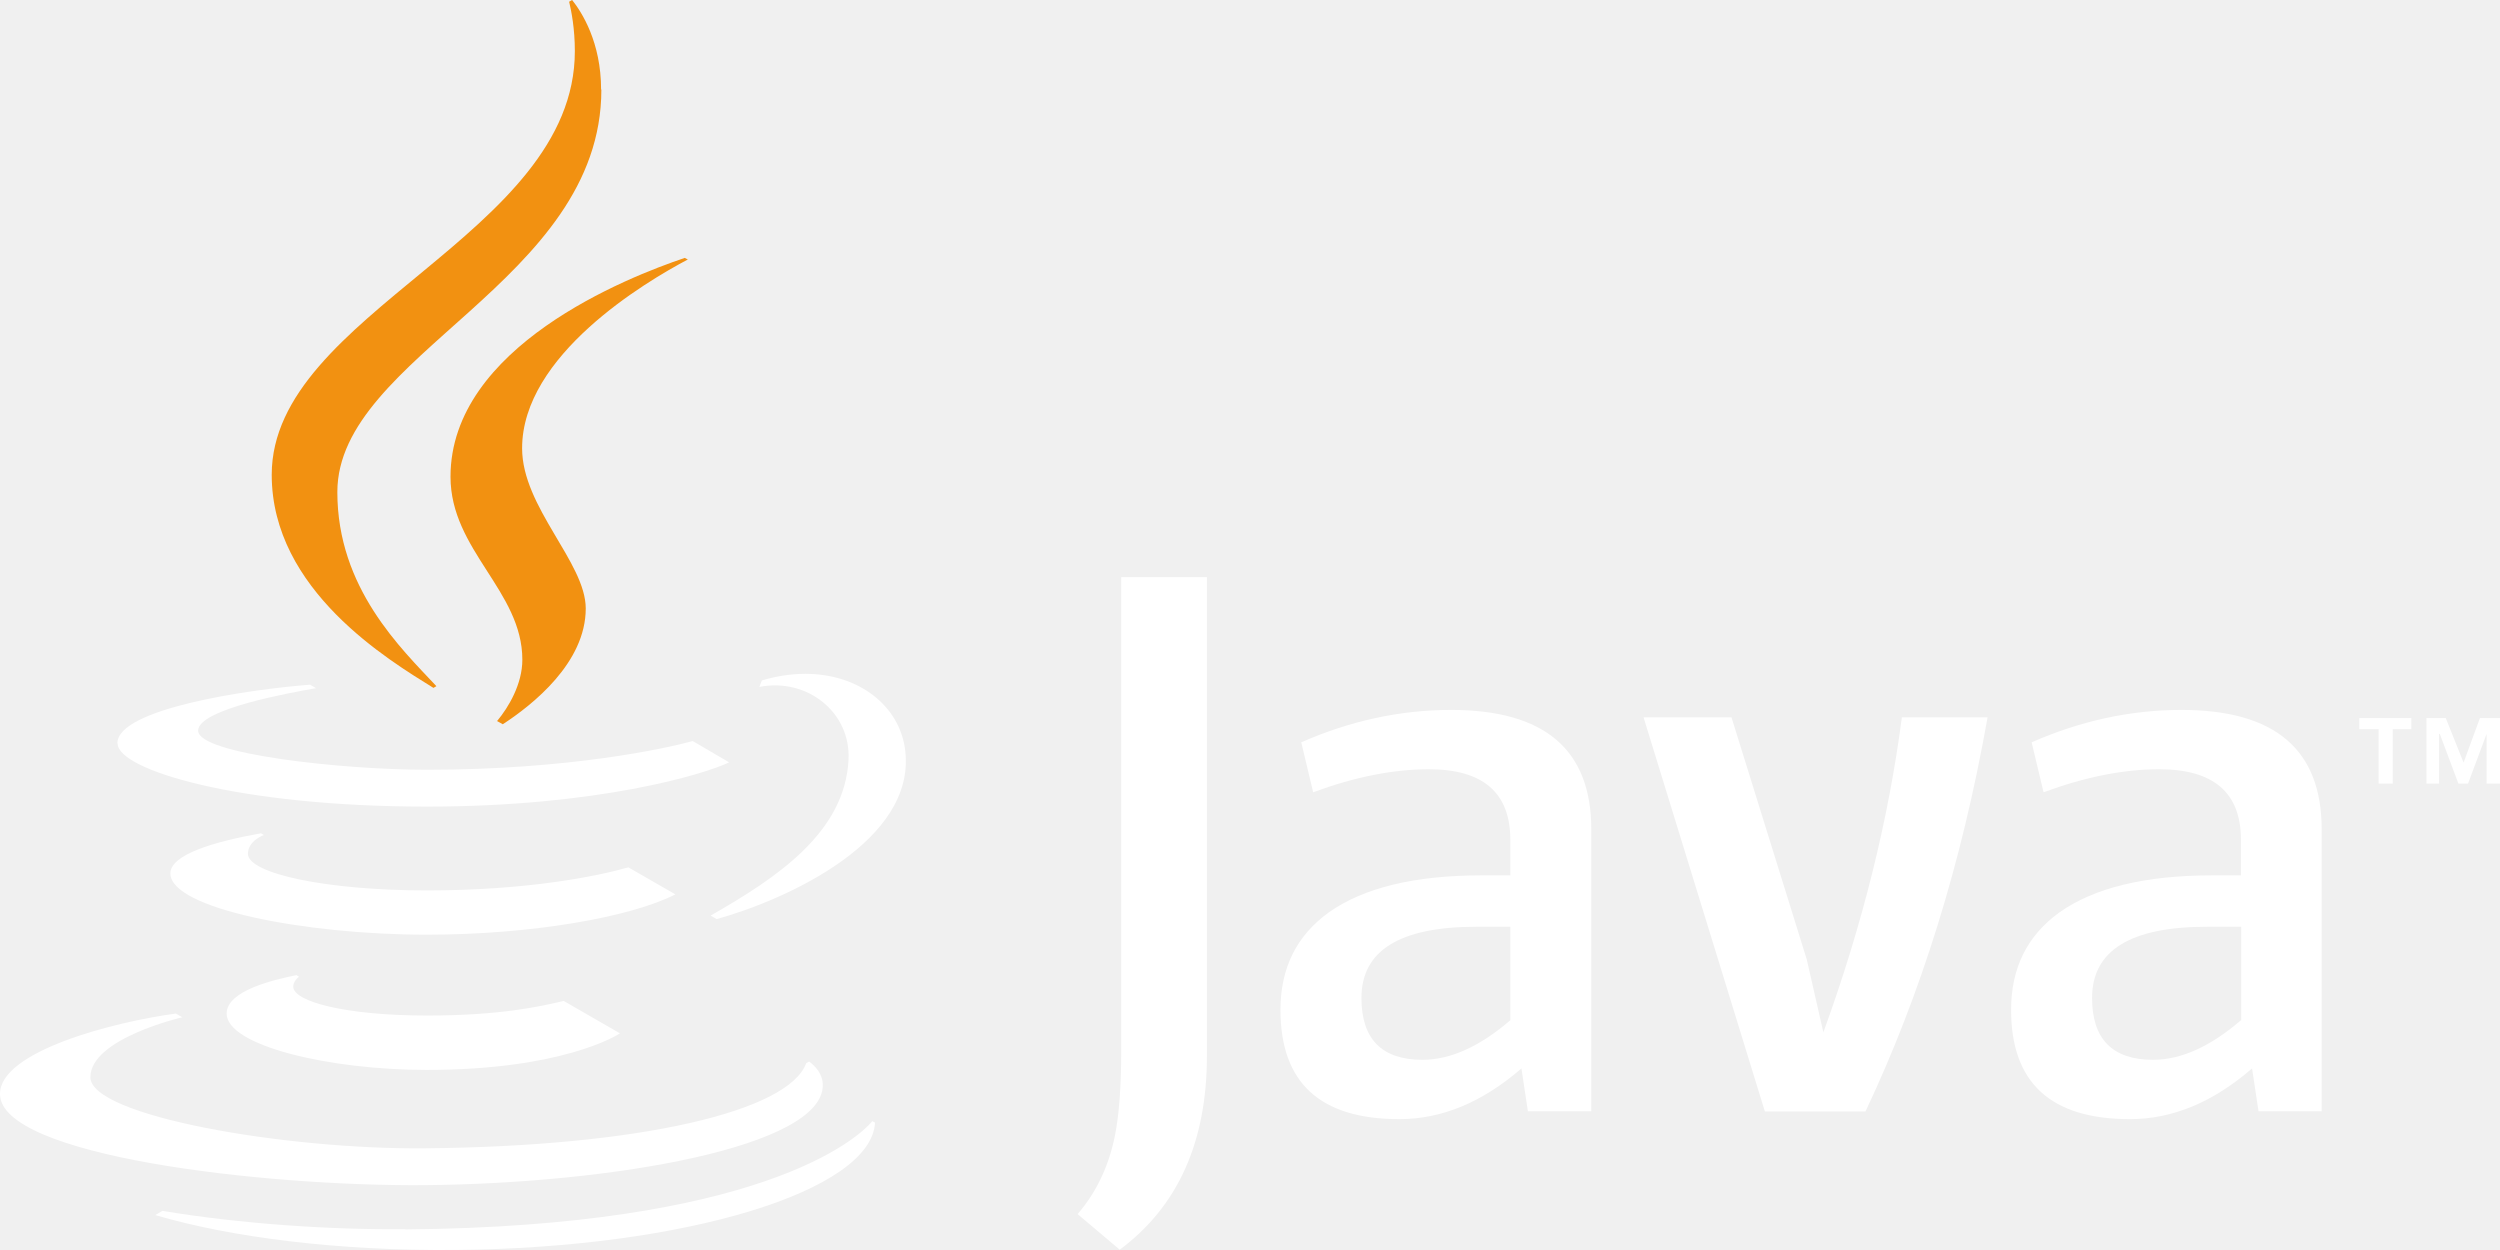
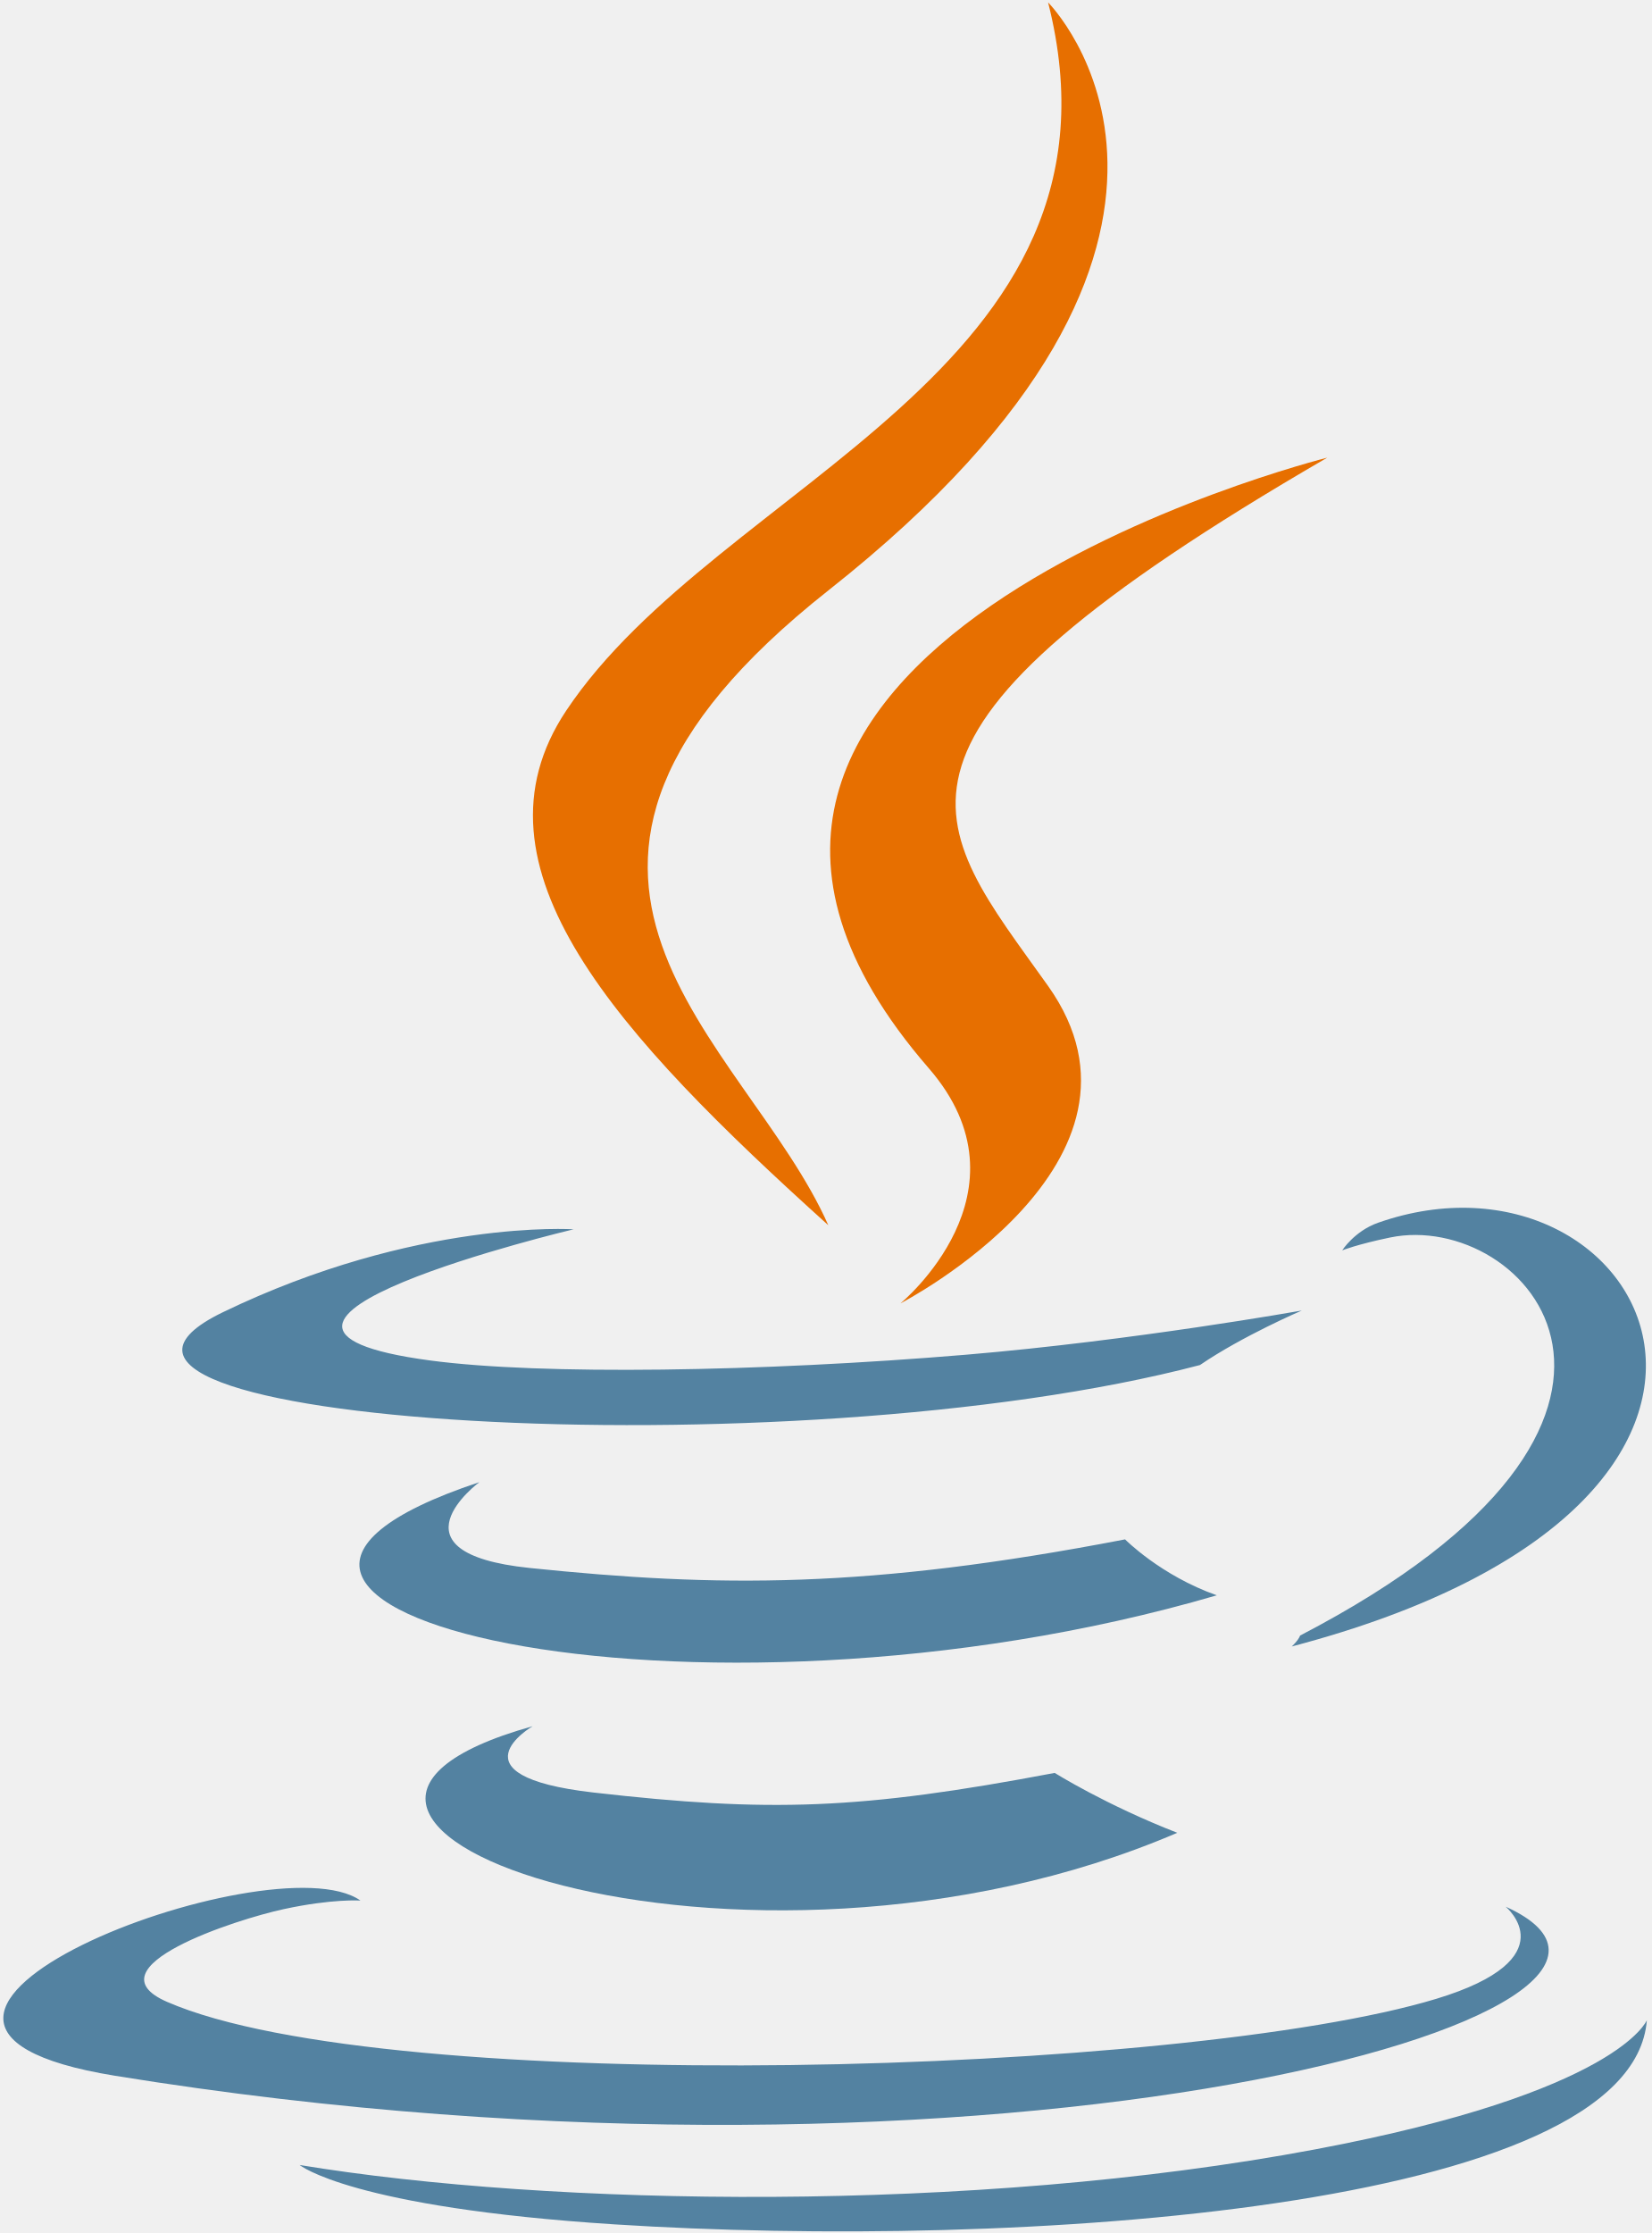
- <svg xmlns="http://www.w3.org/2000/svg" width="64" height="32" viewBox="0 0 64 32" fill="none">
-   <g id="Java Logo">
-     <path id="Vector" fill-rule="evenodd" clip-rule="evenodd" d="M63.657 20.06H64V18.383H63.486L63.068 19.522L62.611 18.383H62.117V20.06H62.44V18.788H62.459L62.935 20.06H63.182L63.657 18.788V20.06ZM60.893 20.06H61.254V18.668H61.73V18.383H60.398V18.668H60.893V20.06ZM30.897 27.029C30.897 29.232 30.155 30.885 28.665 31.992L27.587 31.081C28.062 30.53 28.38 29.865 28.538 29.093C28.646 28.568 28.703 27.84 28.703 26.909V14.774H30.897V27.029ZM40.737 28.448H39.114L38.949 27.352C37.947 28.22 36.907 28.65 35.823 28.65C33.794 28.65 32.78 27.72 32.78 25.852C32.78 24.782 33.192 23.953 34.016 23.358C34.91 22.725 36.216 22.409 37.934 22.409H38.664V21.497C38.664 20.294 37.966 19.693 36.578 19.693C35.671 19.693 34.682 19.889 33.617 20.282L33.312 19.003C34.568 18.452 35.849 18.174 37.148 18.174C39.545 18.174 40.737 19.193 40.737 21.231V28.441V28.448ZM38.664 26.118V23.725H37.795C35.836 23.725 34.853 24.333 34.853 25.548C34.853 26.599 35.373 27.131 36.413 27.131C37.129 27.131 37.877 26.795 38.664 26.118ZM50.882 18.364C50.222 22.092 49.176 25.453 47.756 28.454H45.181L42.075 18.364H44.326L46.253 24.561L46.678 26.428C47.68 23.675 48.345 20.984 48.688 18.364H50.882ZM59.441 28.448H57.818L57.653 27.352C56.651 28.22 55.611 28.65 54.527 28.65C52.498 28.65 51.484 27.72 51.484 25.852C51.484 24.782 51.896 23.953 52.72 23.358C53.614 22.725 54.92 22.409 56.639 22.409H57.368V21.497C57.368 20.294 56.67 19.693 55.275 19.693C54.369 19.693 53.38 19.889 52.315 20.282L52.01 19.003C53.266 18.452 54.546 18.174 55.846 18.174C58.243 18.174 59.435 19.193 59.435 21.231V28.441L59.441 28.448ZM57.374 26.118V23.725H56.499C54.54 23.725 53.557 24.333 53.557 25.548C53.557 26.599 54.077 27.131 55.117 27.131C55.833 27.131 56.582 26.795 57.368 26.118H57.374Z" fill="white" />
-     <g id="Group">
-       <path id="Vector_2" d="M3.005 19.028C3.005 18.142 6.372 17.648 7.938 17.528L8.09 17.617C7.488 17.724 5.072 18.148 5.072 18.705C5.072 19.307 8.775 19.706 10.931 19.706C14.583 19.706 17.068 19.155 17.734 18.971L18.666 19.516C18.026 19.826 15.28 20.649 10.931 20.649C6.093 20.649 3.012 19.706 3.012 19.035L3.005 19.028ZM10.373 31.467C8.458 31.486 6.125 31.328 4.159 30.998L3.975 31.106C5.935 31.682 8.661 32.024 11.654 31.999C17.538 31.948 22.306 30.492 22.401 28.739L22.331 28.701C21.938 29.182 19.389 31.397 10.373 31.473V31.467ZM10.874 30.34C15.686 30.296 21.076 29.359 21.063 27.776C21.063 27.492 20.873 27.295 20.714 27.175L20.638 27.219C20.194 28.441 16.428 29.346 10.874 29.397C7.285 29.429 2.321 28.568 2.314 27.58C2.308 26.586 4.667 26.042 4.667 26.042L4.502 25.947C2.904 26.162 -0.013 26.916 4.12146e-05 28.011C0.013 29.593 6.715 30.372 10.874 30.34ZM21.722 19.452C21.627 21.307 19.909 22.459 18.191 23.44L18.349 23.529C20.181 23.016 23.447 21.516 23.174 19.218C23.041 18.072 21.988 17.25 20.619 17.25C20.194 17.25 19.814 17.326 19.503 17.42L19.44 17.585C20.663 17.345 21.786 18.237 21.722 19.452ZM7.577 24.966C7.019 25.08 5.802 25.358 5.802 25.947C5.802 26.764 8.407 27.39 10.925 27.39C14.386 27.39 15.8 26.504 15.87 26.453L14.431 25.624C13.816 25.77 12.789 25.998 10.931 25.998C8.858 25.998 7.507 25.643 7.507 25.257C7.507 25.175 7.558 25.08 7.653 25.004L7.583 24.96L7.577 24.966ZM16.079 22.206C15.28 22.434 13.492 22.795 10.925 22.795C8.357 22.795 6.353 22.364 6.347 21.858C6.347 21.522 6.753 21.377 6.753 21.377L6.683 21.332C5.478 21.548 4.356 21.877 4.362 22.364C4.375 23.257 7.792 23.928 10.925 23.928C13.588 23.928 16.136 23.485 17.29 22.896L16.079 22.2V22.206Z" fill="white" />
-       <path id="Vector_3" d="M15.395 2.292C15.395 7.216 8.636 9.096 8.636 12.597C8.636 15.053 10.265 16.598 11.172 17.566L11.096 17.61C9.955 16.901 6.956 15.11 6.956 12.154C6.956 8.008 14.716 6.02 14.716 1.31C14.716 0.728 14.627 0.285 14.57 0.044L14.646 0C14.894 0.31 15.388 1.082 15.388 2.292H15.395ZM17.614 6.647L17.531 6.602C16.06 7.096 11.533 8.881 11.533 12.204C11.533 14.085 13.372 15.129 13.372 16.889C13.372 17.515 13.017 18.11 12.725 18.459L12.871 18.541C13.638 18.041 14.995 16.965 14.995 15.578C14.995 14.401 13.366 12.989 13.366 11.476C13.366 9.096 16.511 7.223 17.614 6.64V6.647Z" fill="#F29111" />
-     </g>
-   </g>
+ <svg xmlns="http://www.w3.org/2000/svg" width="256" height="346">
+   <path fill="#5382a1" d="M82.554 267.473s-13.198 7.675 9.393 10.272c27.369 3.122 41.356 2.675 71.517-3.034 0 0 7.93 4.972 19.003 9.279-67.611 28.977-153.019-1.679-99.913-16.517m-8.262-37.814s-14.803 10.958 7.805 13.296c29.236 3.016 52.324 3.263 92.276-4.43 0 0 5.526 5.602 14.215 8.666-81.747 23.904-172.798 1.885-114.296-17.532" />
+   <path fill="#e76f00" d="M143.942 165.515c16.66 19.18-4.377 36.44-4.377 36.44s42.301-21.837 22.874-49.183c-18.144-25.5-32.059-38.172 43.268-81.858 0 0-118.238 29.53-61.765 94.6" />
+   <path fill="#5382a1" d="M233.364 295.442s9.767 8.047-10.757 14.273c-39.026 11.823-162.432 15.393-196.714.471-12.323-5.36 10.787-12.8 18.056-14.362 7.581-1.644 11.914-1.337 11.914-1.337-13.705-9.655-88.583 18.957-38.034 27.15 137.853 22.356 251.292-10.066 215.535-26.195M88.9 190.48s-62.771 14.91-22.228 20.323c17.118 2.292 51.243 1.774 83.03-.89 25.978-2.19 52.063-6.85 52.063-6.85s-9.16 3.923-15.787 8.448c-63.744 16.765-186.886 8.966-151.435-8.183 29.981-14.492 54.358-12.848 54.358-12.848m112.605 62.942c64.8-33.672 34.839-66.03 13.927-61.67-5.126 1.066-7.411 1.99-7.411 1.99s1.903-2.98 5.537-4.27c41.37-14.545 73.187 42.897-13.355 65.647 0 .001 1.003-.895 1.302-1.697" />
+   <path fill="#e76f00" d="M162.439.371s35.887 35.9-34.037 91.101c-56.071 44.282-12.786 69.53-.023 98.377-32.73-29.53-56.75-55.526-40.635-79.72C111.395 74.612 176.918 57.393 162.439.37" />
+   <path fill="#5382a1" d="M95.268 344.665c62.199 3.982 157.712-2.209 159.974-31.64 0 0-4.348 11.158-51.404 20.018-53.088 9.99-118.564 8.824-157.399 2.421.001 0 7.95 6.58 48.83 9.201" />
</svg>
